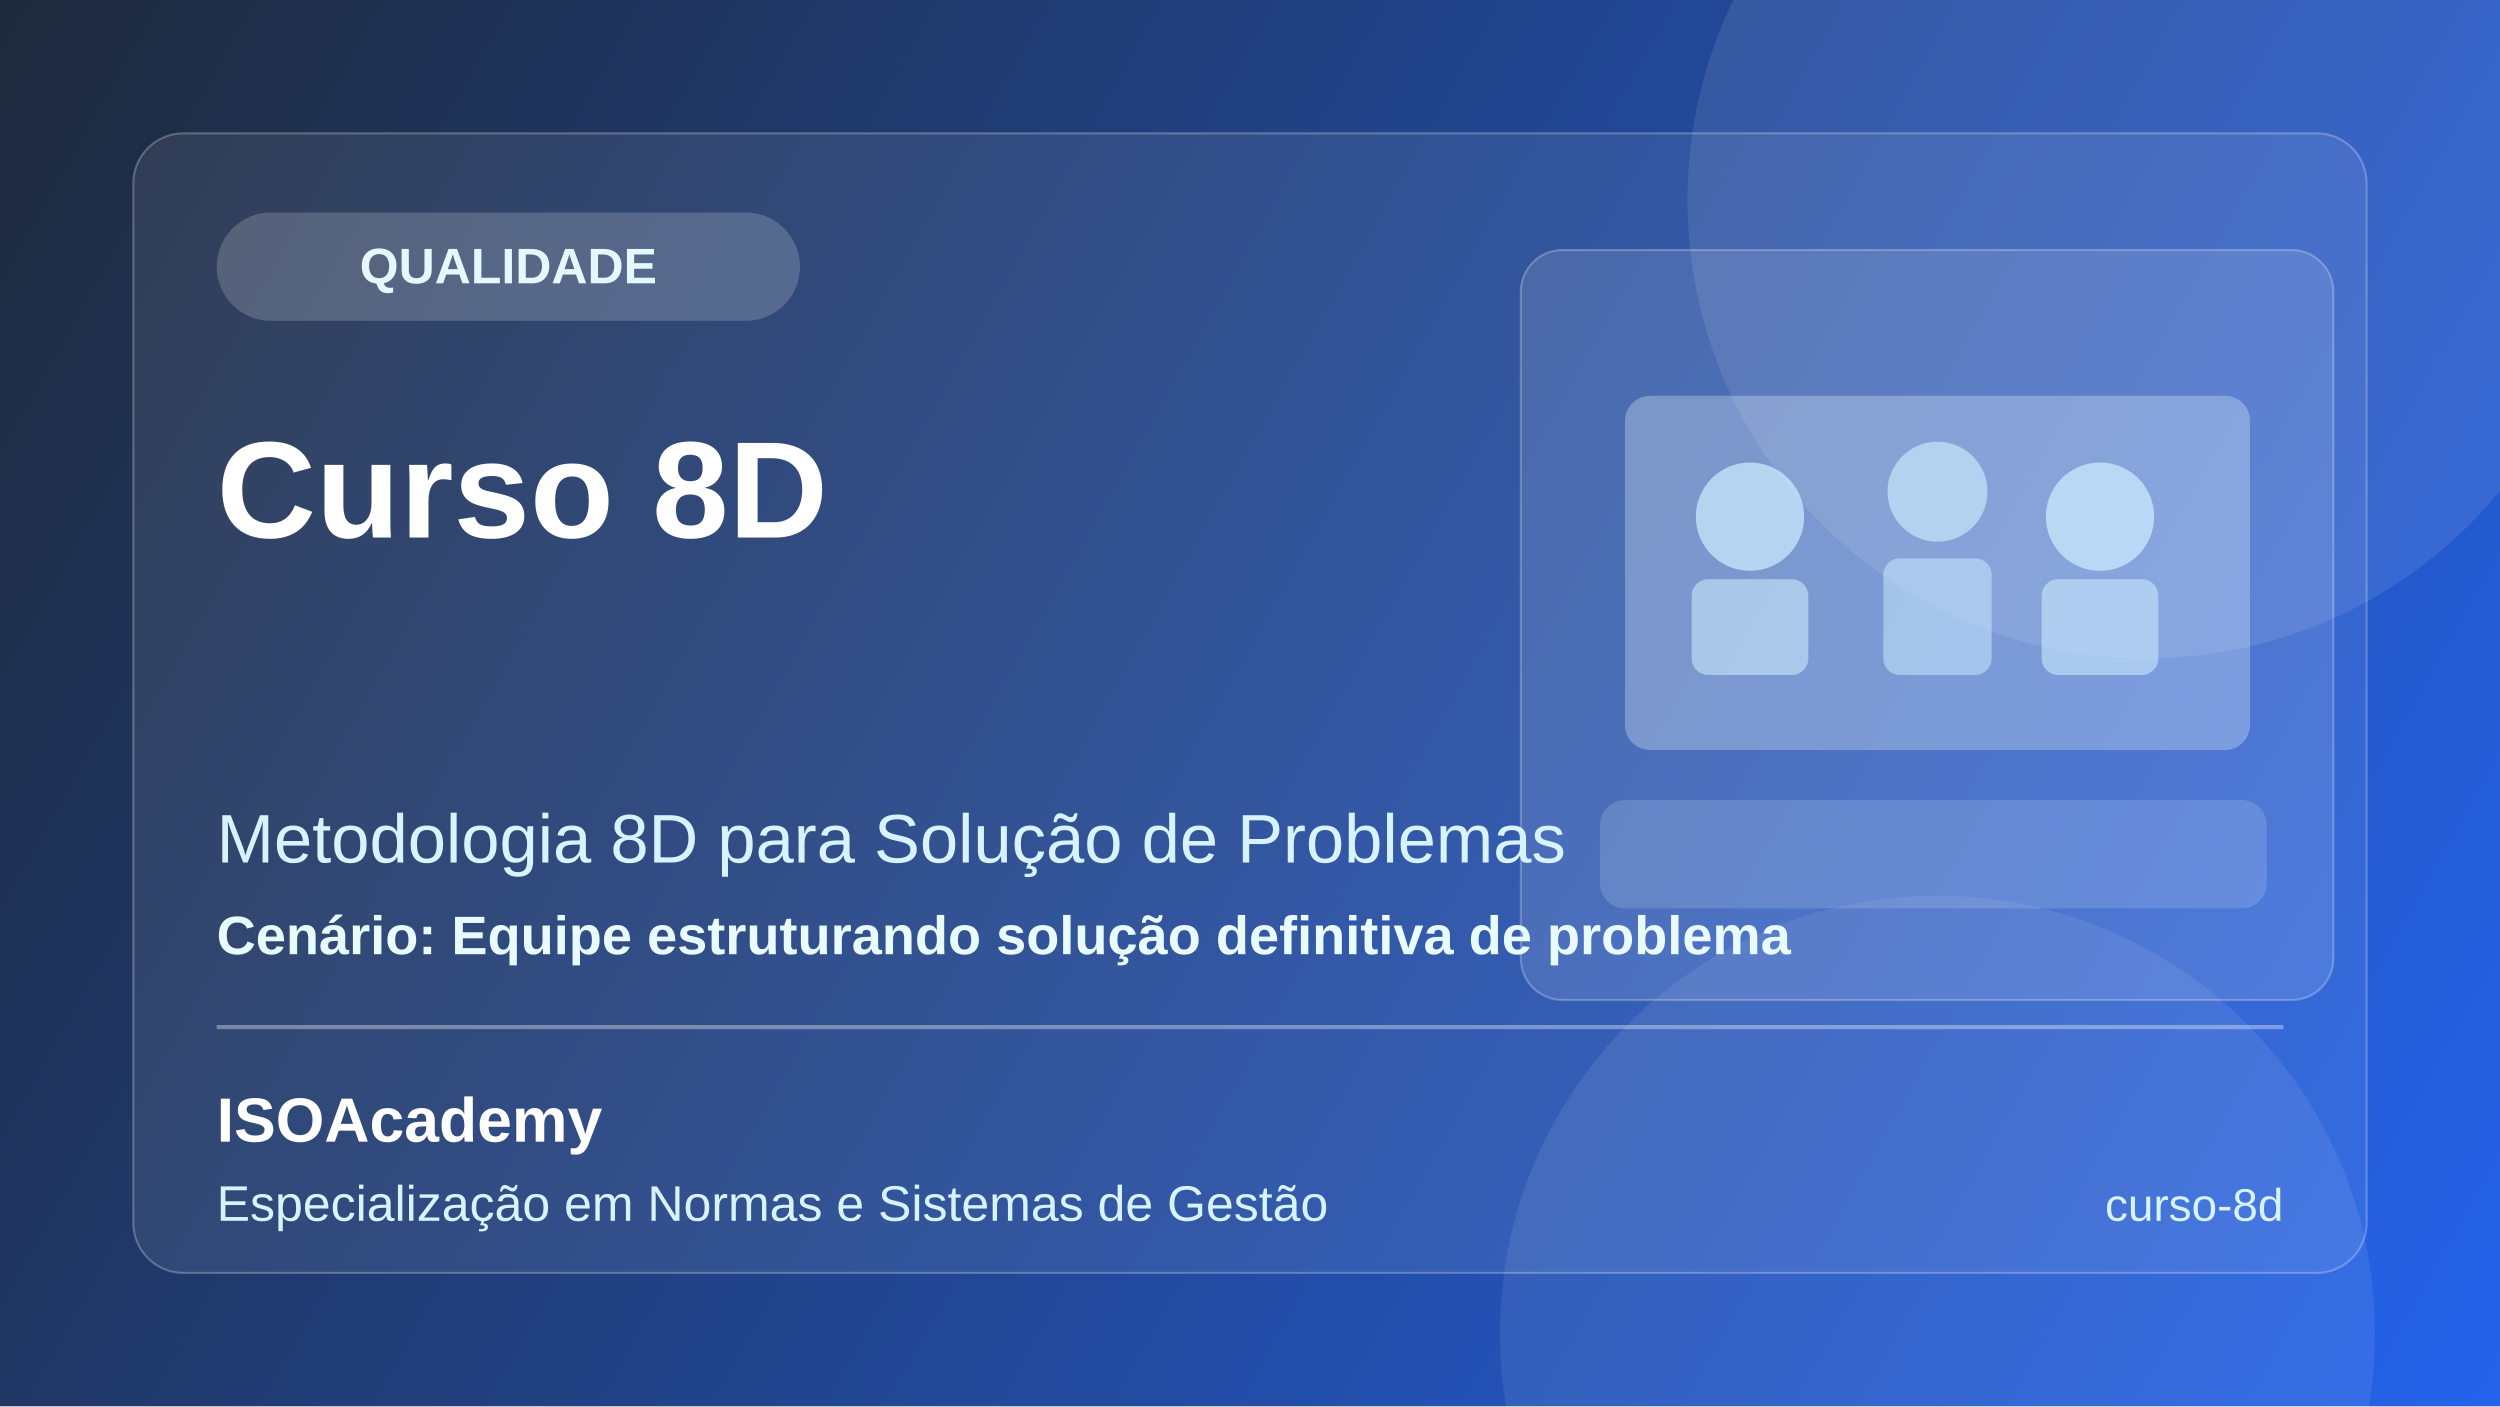
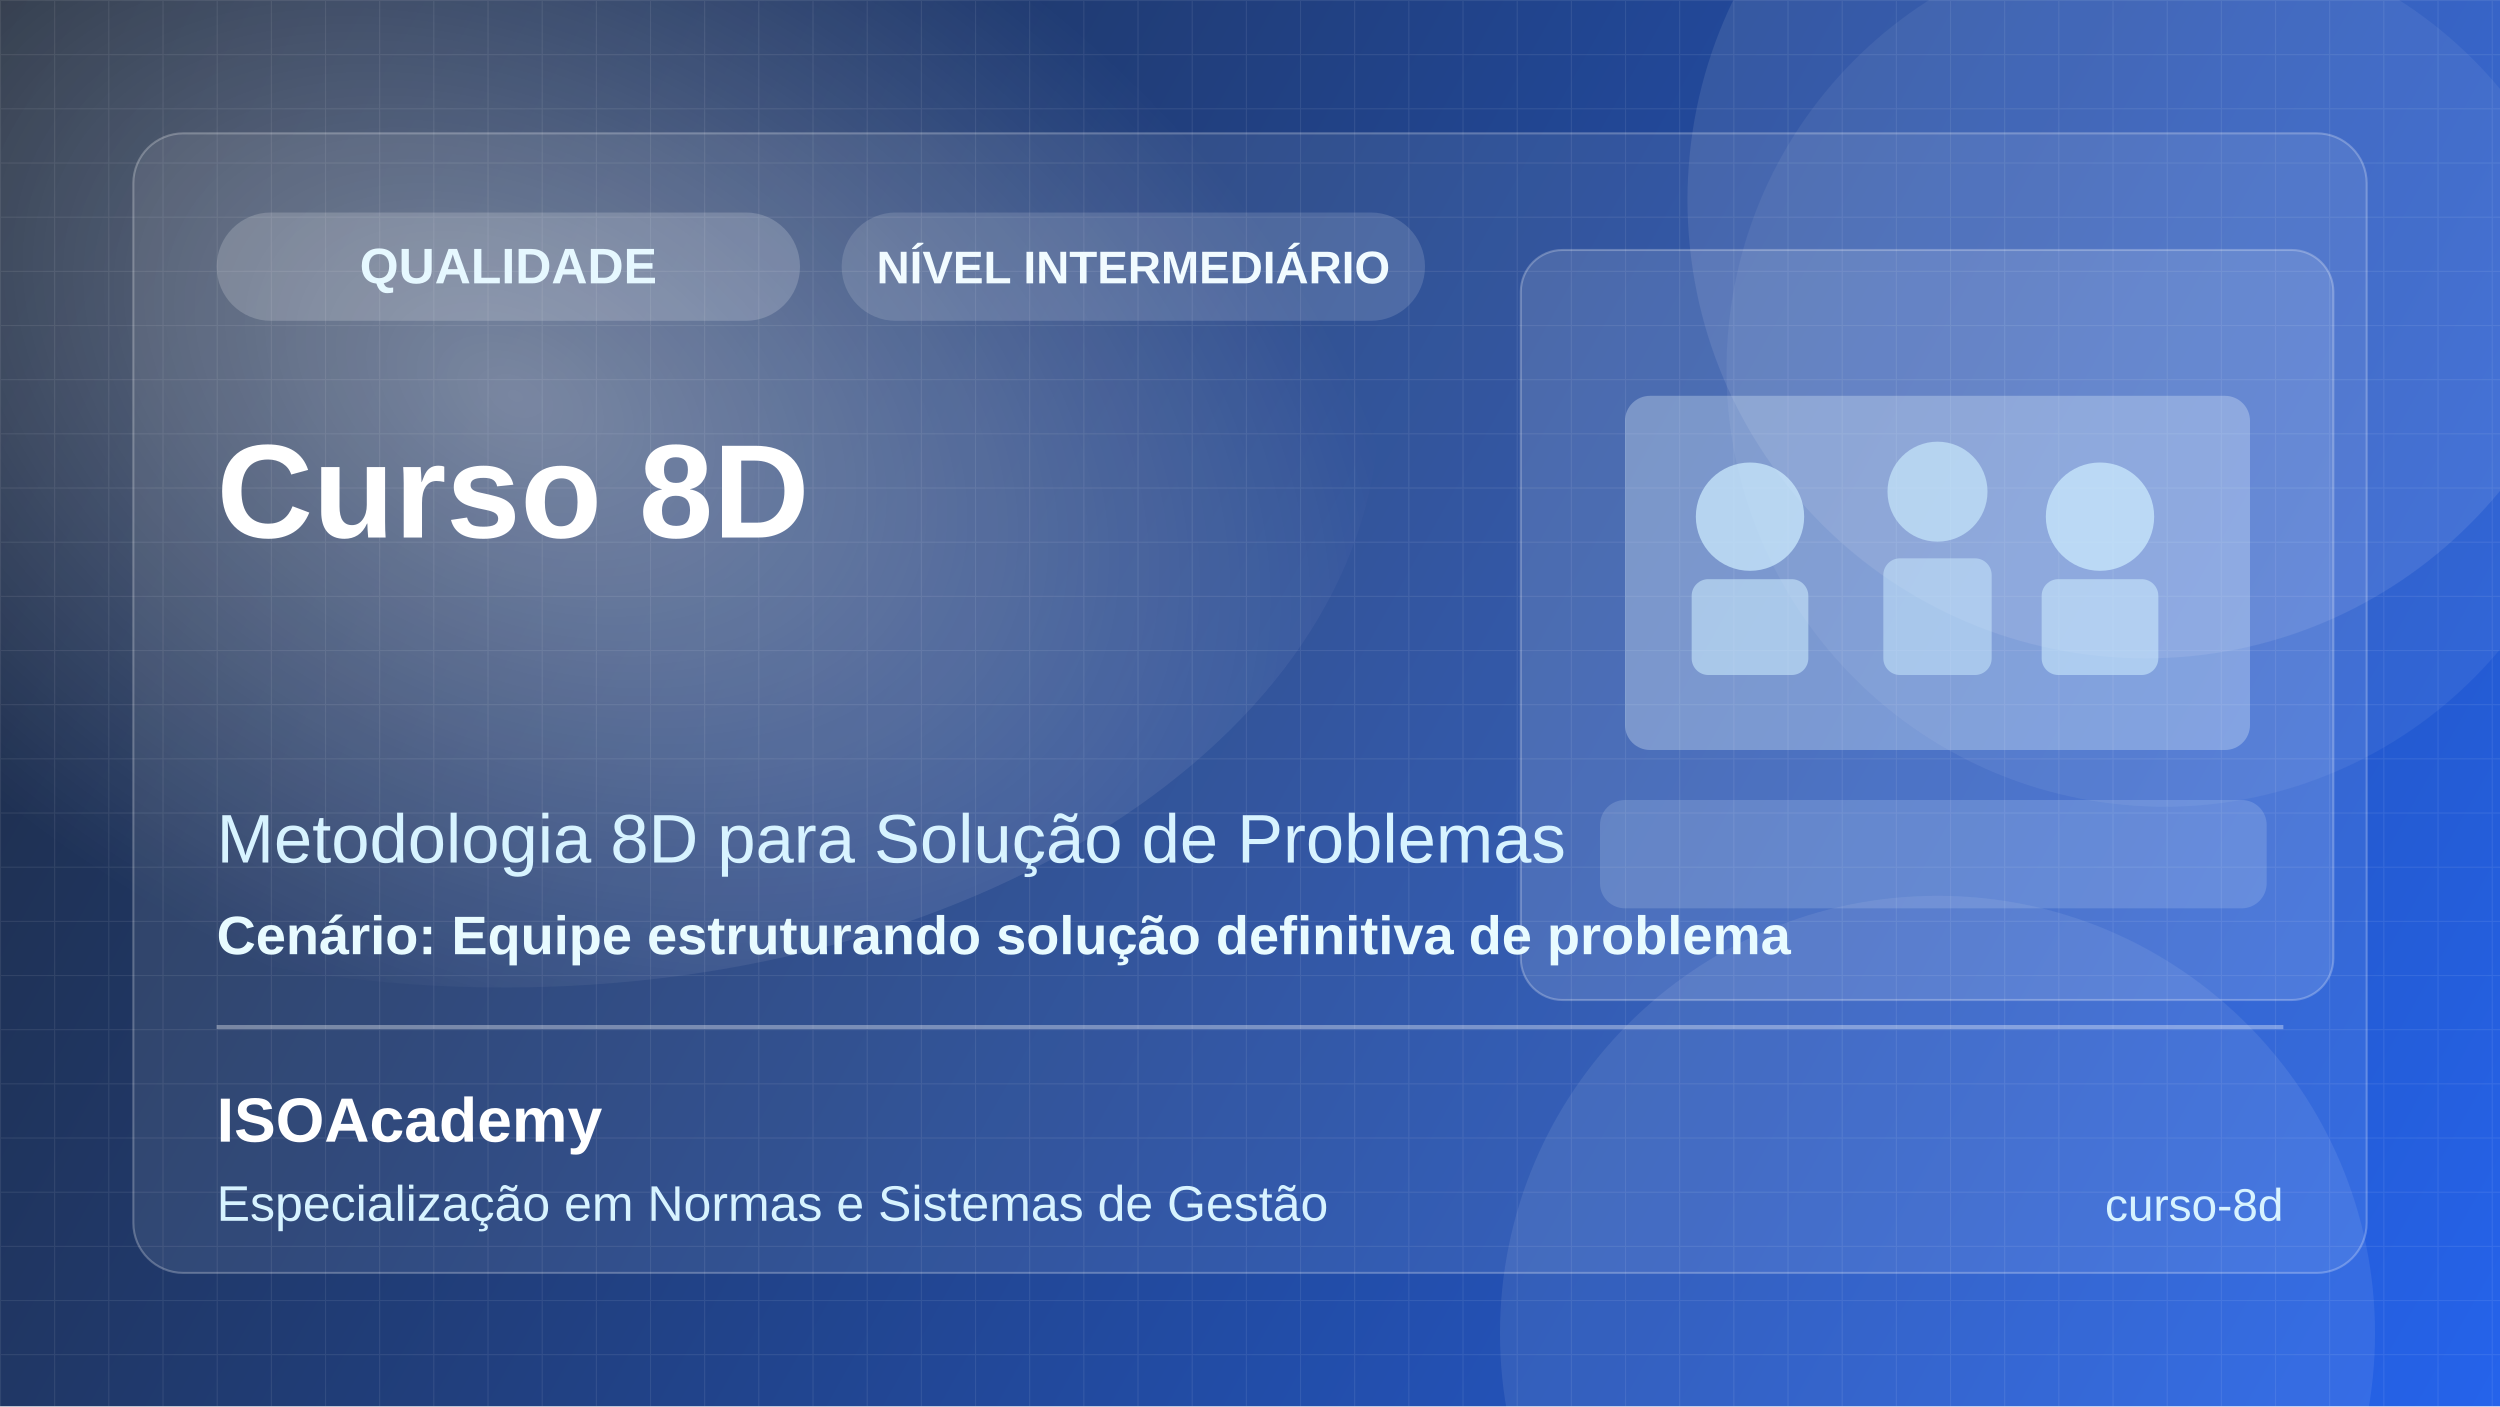
<svg xmlns="http://www.w3.org/2000/svg" width="1200" height="675" viewBox="0 0 1200 675" fill="none">
  <defs>
    <linearGradient id="bg" x1="0" y1="0" x2="1200" y2="675" gradientUnits="userSpaceOnUse">
      <stop stop-color="#1E293B" />
      <stop offset="1" stop-color="#2563EB" />
    </linearGradient>
+     <radialGradient id="glow" cx="0" cy="0" r="1" gradientUnits="userSpaceOnUse" gradientTransform="translate(248 190) rotate(28) scale(460 300)">
+       <stop stop-color="#FFFFFF" stop-opacity="0.35" />
+       <stop offset="1" stop-color="#FFFFFF" stop-opacity="0" />
+     </radialGradient>
+     <pattern id="grid" width="26" height="26" patternUnits="userSpaceOnUse">
+       <path d="M26 0H0V26" fill="none" stroke="#FFFFFF" stroke-opacity="0.08" />
+     </pattern>
  </defs>
  <rect width="1200" height="675" fill="url(#bg)" />
+   <rect width="1200" height="675" fill="url(#grid)" />
+   <ellipse cx="242" cy="194" rx="420" ry="280" fill="url(#glow)" />
  <circle cx="1030" cy="96" r="220" fill="#ffffff" fill-opacity="0.09" />
  <circle cx="930" cy="640" r="210" fill="#ffffff" fill-opacity="0.08" />
+   <rect x="860" y="-60" width="420" height="420" rx="210" fill="#ffffff" fill-opacity="0.06" transform="rotate(8 860 -60)" />
  <rect x="64" y="64" width="1072" height="547" rx="24" fill="#ffffff" fill-opacity="0.08" stroke="#ffffff" stroke-opacity="0.25" />
  <rect x="730" y="120" width="390" height="360" rx="20" fill="#ffffff" fill-opacity="0.12" stroke="#ffffff" stroke-opacity="0.25" />
  <rect x="780" y="190" width="300" height="170" rx="12" fill="#EAF7FF" fill-opacity="0.30" />
  <circle cx="840" cy="248" r="26" fill="#CFEFFF" fill-opacity="0.7" />
  <circle cx="930" cy="236" r="24" fill="#CFEFFF" fill-opacity="0.62" />
  <circle cx="1008" cy="248" r="26" fill="#CFEFFF" fill-opacity="0.7" />
  <rect x="812" y="278" width="56" height="46" rx="8" fill="#CFEFFF" fill-opacity="0.55" />
  <rect x="904" y="268" width="52" height="56" rx="8" fill="#CFEFFF" fill-opacity="0.5" />
  <rect x="980" y="278" width="56" height="46" rx="8" fill="#CFEFFF" fill-opacity="0.55" />
  <rect x="768" y="384" width="320" height="52" rx="12" fill="#EAF7FF" fill-opacity="0.16" />
  <rect x="104" y="102" width="280" height="52" rx="26" fill="#ffffff" fill-opacity="0.18" />
  <text x="244" y="136" fill="#E6F8FF" font-family="Arial, Helvetica, sans-serif" font-size="24" font-weight="700" text-anchor="middle">QUALIDADE</text>
-   <text x="104" y="258" fill="#ffffff" font-family="Arial, Helvetica, sans-serif" font-size="66" font-weight="800">Curso 8D</text>
+   <rect x="404" y="102" width="280" height="52" rx="26" fill="#ffffff" fill-opacity="0.14" />
+   <text x="544" y="136" fill="#F1FBFF" font-family="Arial, Helvetica, sans-serif" font-size="22" font-weight="700" text-anchor="middle">NÍVEL INTERMEDIÁRIO</text>
+   <text x="104" y="258" fill="#ffffff" font-family="Arial, Helvetica, sans-serif" font-size="64" font-weight="800">Curso 8D</text>
  <text x="104" y="414" fill="#D7F3FF" font-family="Arial, Helvetica, sans-serif" font-size="33" font-weight="500">Metodologia 8D para Solução de Problemas</text>
  <text x="104" y="458" fill="#E8FBFF" font-family="Arial, Helvetica, sans-serif" font-size="26" font-weight="600">Cenário: Equipe estruturando solução definitiva de problema</text>
  <rect x="104" y="492" width="992" height="2" fill="#ffffff" fill-opacity="0.35" />
  <text x="104" y="548" fill="#ffffff" font-family="Arial, Helvetica, sans-serif" font-size="30" font-weight="700">ISOAcademy</text>
  <text x="104" y="586" fill="#D7F3FF" font-family="Arial, Helvetica, sans-serif" font-size="24">Especialização em Normas e Sistemas de Gestão</text>
  <text x="1096" y="586" fill="#D7F3FF" font-family="Arial, Helvetica, sans-serif" font-size="22" text-anchor="end">curso-8d</text>
</svg>
